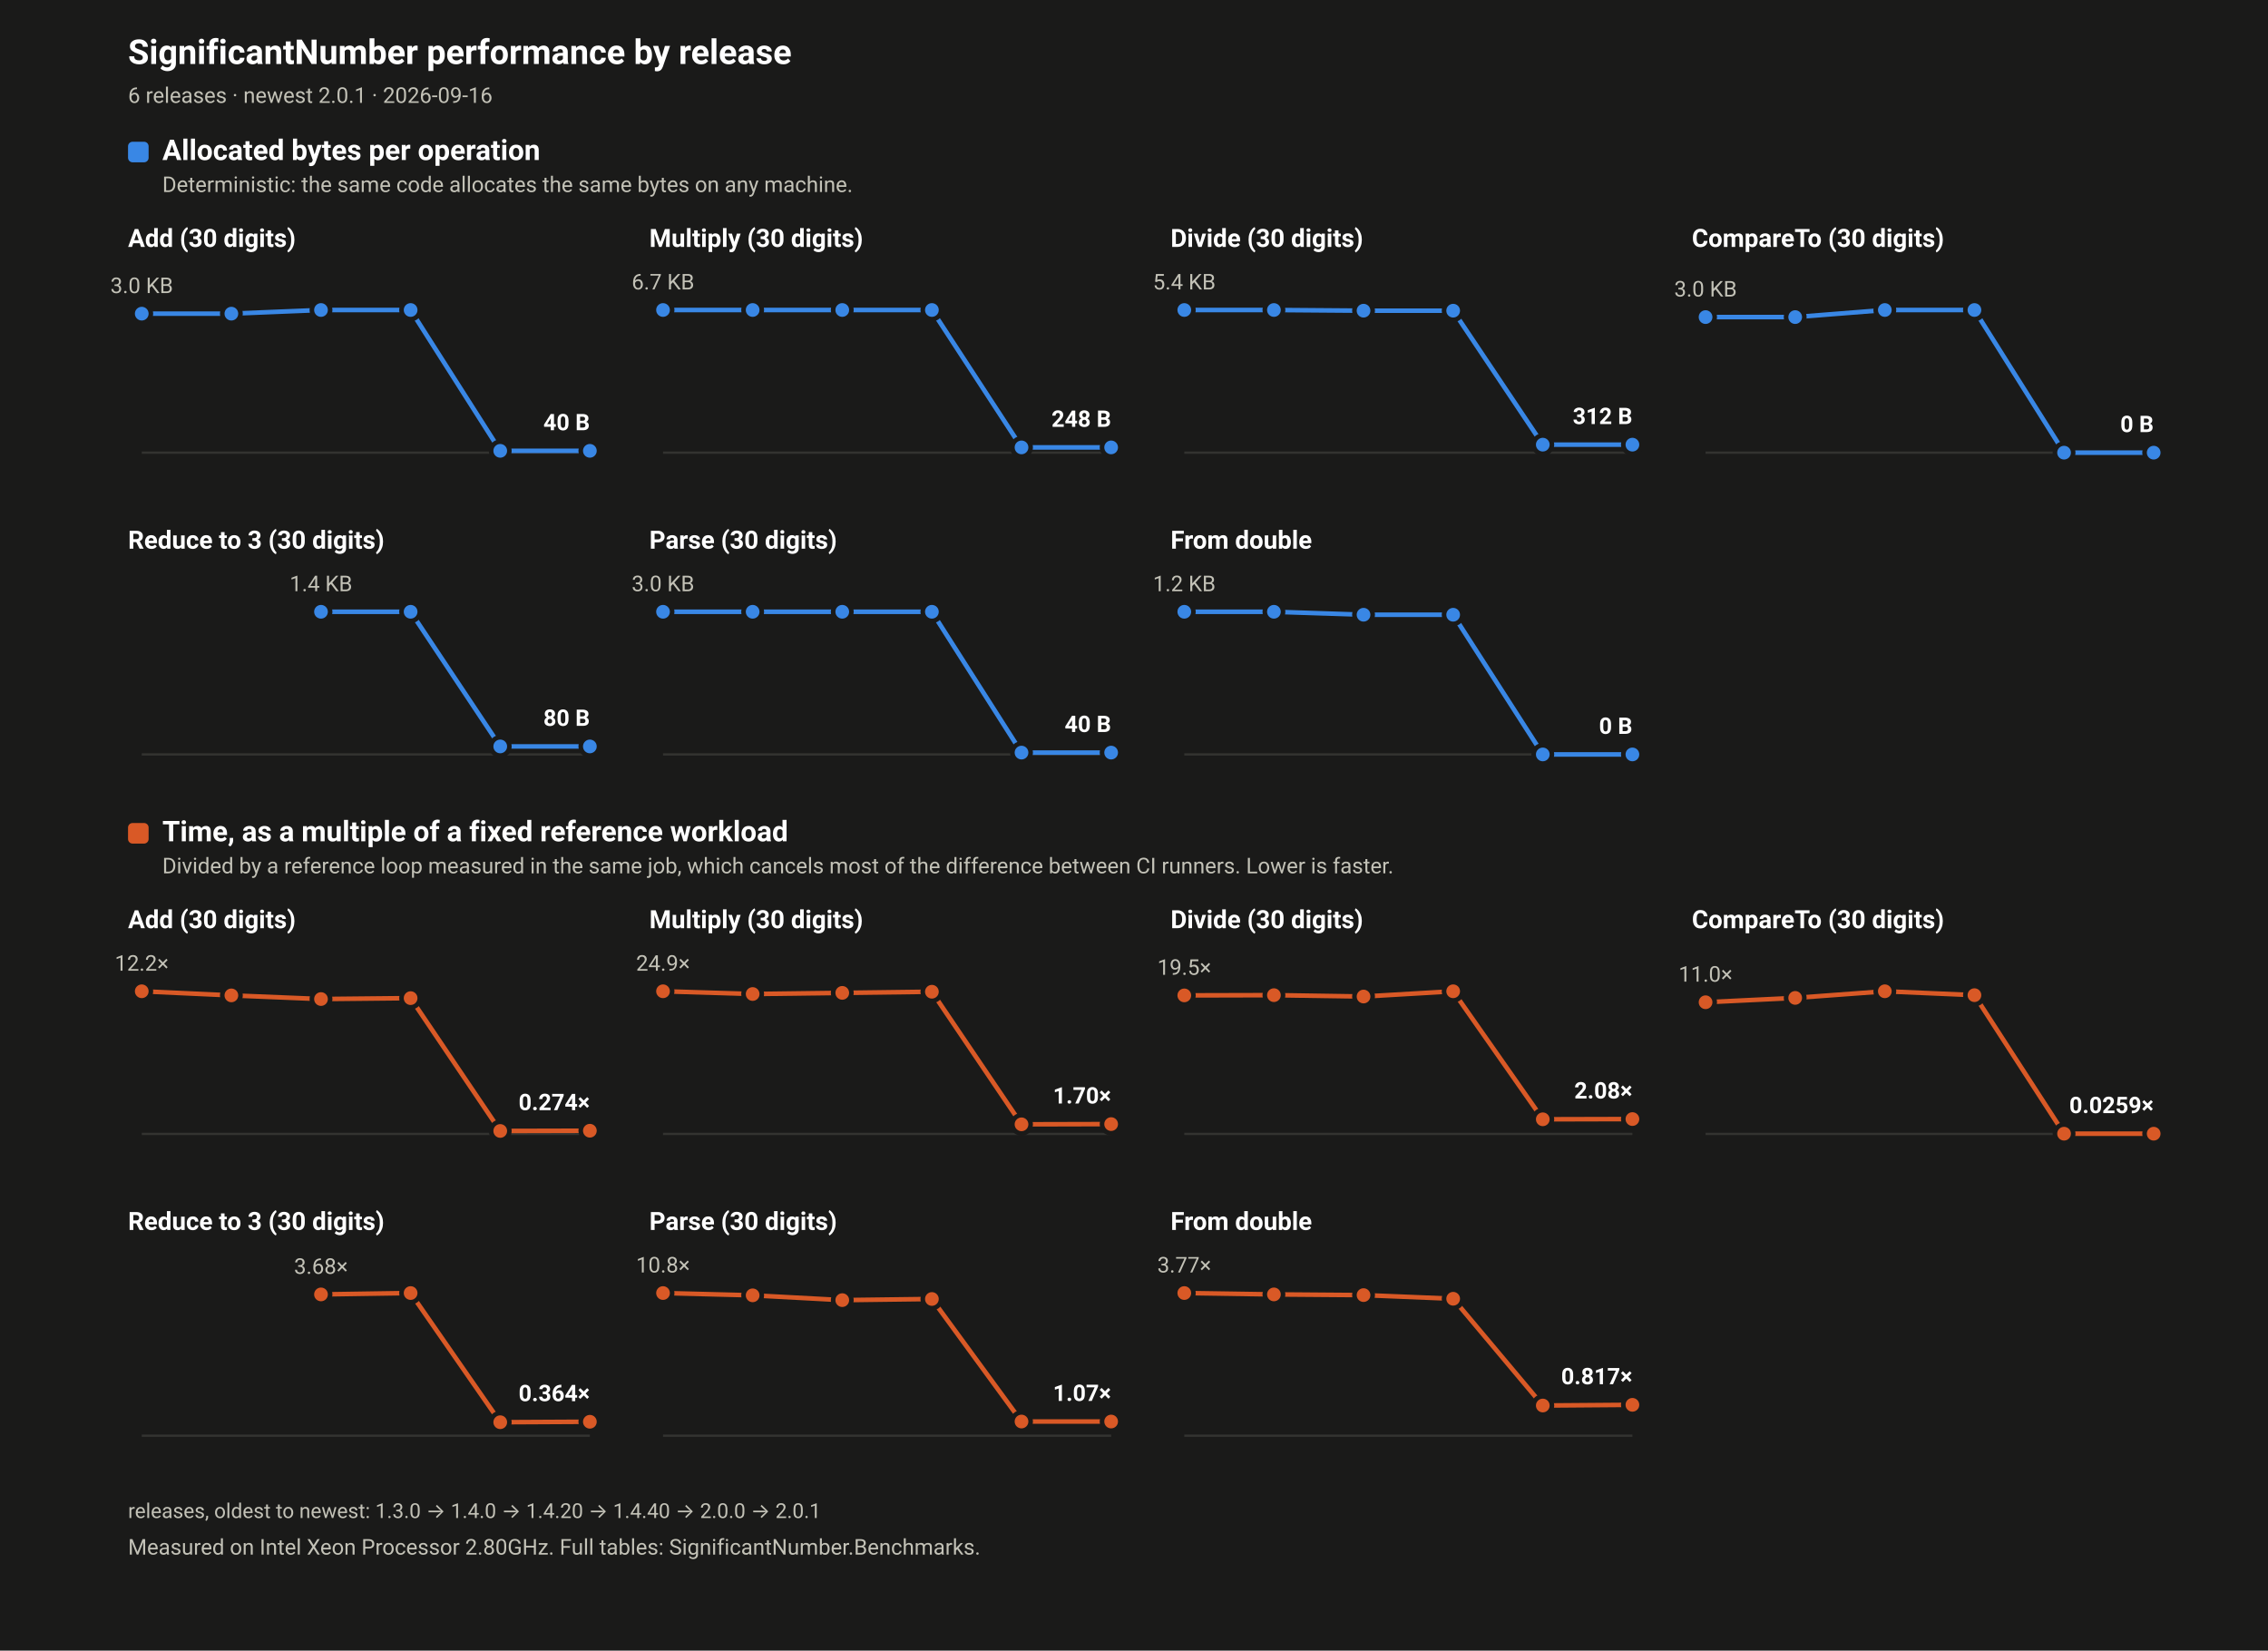
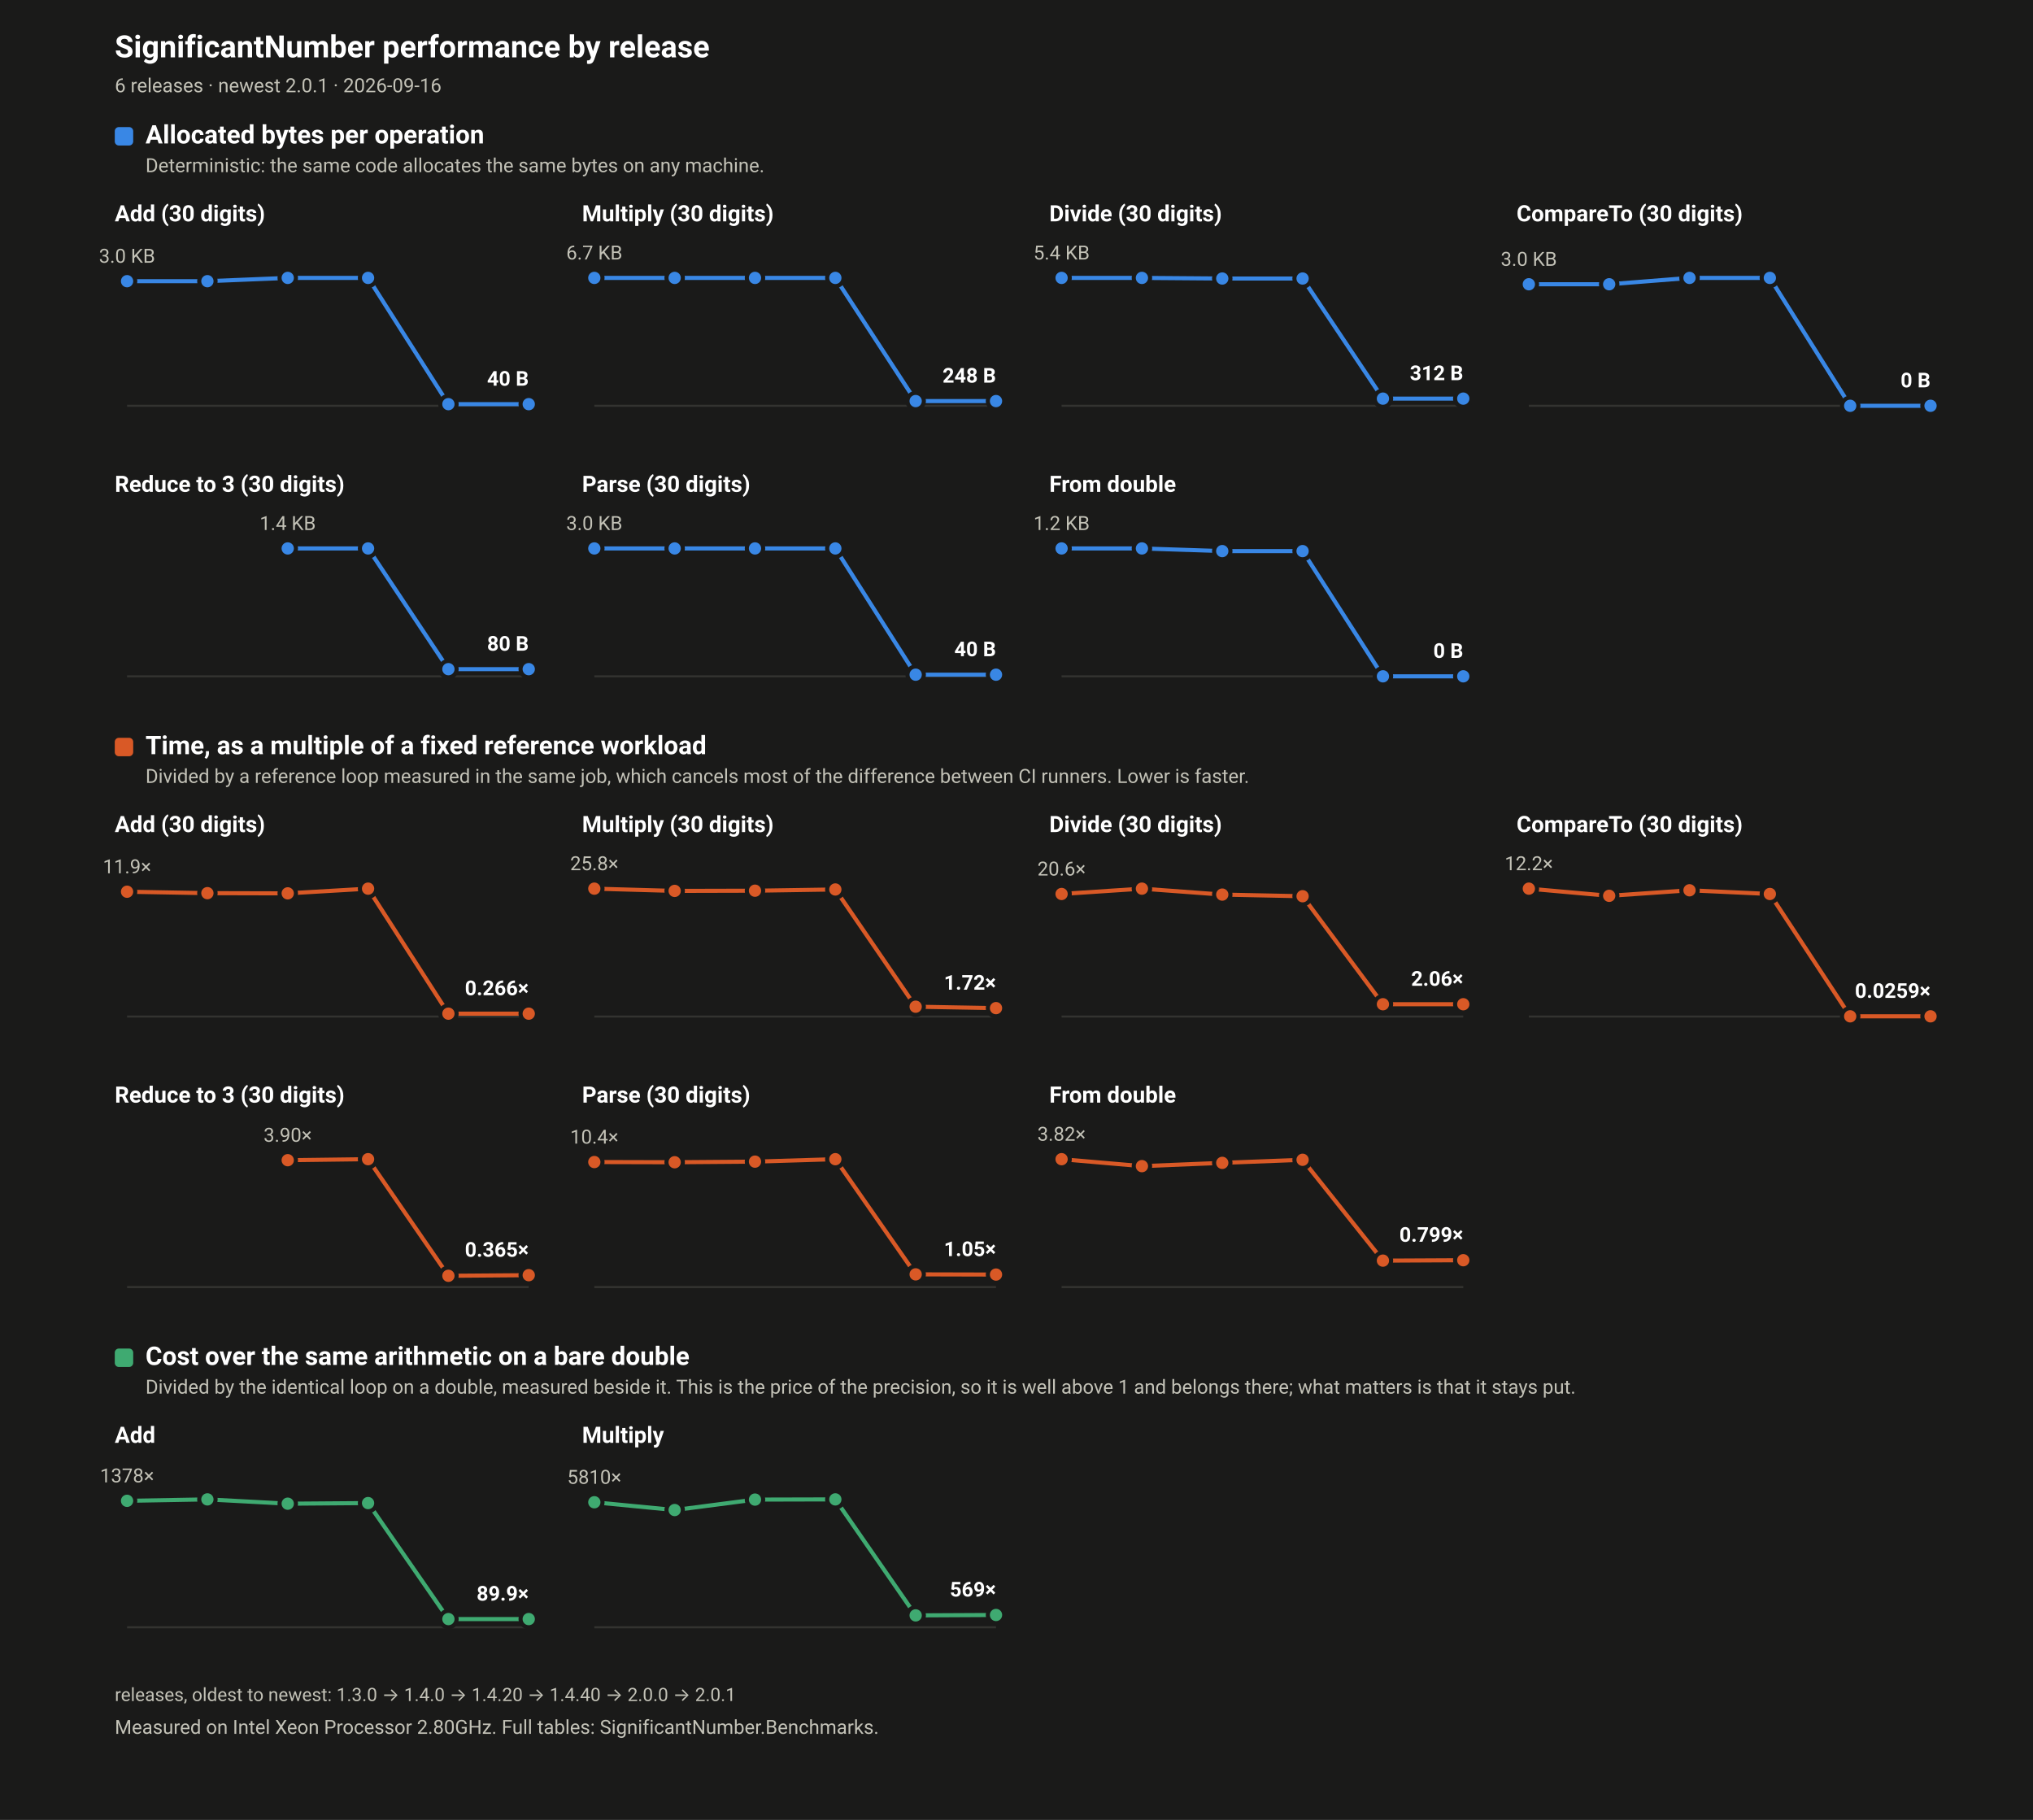
- <svg xmlns="http://www.w3.org/2000/svg" width="992" height="722" viewBox="0 0 992 722" role="img" aria-label="SignificantNumber allocation and relative time per release">
+ <svg xmlns="http://www.w3.org/2000/svg" width="992" height="888" viewBox="0 0 992 888" role="img" aria-label="SignificantNumber allocation and relative time per release">
  <style>
  text { font-family: ui-sans-serif, -apple-system, 'Segoe UI', Roboto, sans-serif; fill: #ffffff; }
  .title { font-size: 15px; font-weight: 600; }
  .section { font-size: 12.5px; font-weight: 600; }
  .panel-title { font-size: 11px; font-weight: 600; fill: #ffffff; }
  .muted, .muted-value, .caption { font-size: 9.5px; fill: #c3c2b7; }
  .value { font-size: 10px; font-weight: 600; fill: #ffffff; }
  .tick { font-size: 9px; fill: #c3c2b7; }
  .axis { stroke: #333330; stroke-width: 1; }
</style>
-   <rect width="992" height="722" fill="#1a1a19" />
+   <rect width="992" height="888" fill="#1a1a19" />
  <text x="56" y="28" class="title">SignificantNumber performance by release</text>
  <text x="56" y="45" class="caption">6 releases · newest 2.0.1 · 2026-09-16</text>
  <rect x="56" y="62" width="9" height="9" rx="2" fill="#3987e5" />
  <text x="71" y="70" class="section">Allocated bytes per operation</text>
  <text x="71" y="84" class="caption">Deterministic: the same code allocates the same bytes on any machine.</text>
  <text x="56" y="108" class="panel-title">Add (30 digits)</text>
  <line x1="62" y1="198.0" x2="258" y2="198.0" class="axis" />
  <polyline points="62.0,137.2 101.2,137.2 140.4,135.6 179.6,135.6 218.8,197.2 258.0,197.2" fill="none" stroke="#3987e5" stroke-width="2" stroke-linejoin="round" stroke-linecap="round" />
  <circle cx="62.0" cy="137.2" r="4" fill="#3987e5" stroke="#1a1a19" stroke-width="2" />
  <circle cx="101.2" cy="137.2" r="4" fill="#3987e5" stroke="#1a1a19" stroke-width="2" />
  <circle cx="140.4" cy="135.6" r="4" fill="#3987e5" stroke="#1a1a19" stroke-width="2" />
  <circle cx="179.6" cy="135.6" r="4" fill="#3987e5" stroke="#1a1a19" stroke-width="2" />
  <circle cx="218.8" cy="197.2" r="4" fill="#3987e5" stroke="#1a1a19" stroke-width="2" />
  <circle cx="258.0" cy="197.2" r="4" fill="#3987e5" stroke="#1a1a19" stroke-width="2" />
  <text x="258.0" y="188.2" class="value" text-anchor="end">40 B</text>
  <text x="62.0" y="128.2" class="muted-value" text-anchor="middle">3.0 KB</text>
  <text x="284" y="108" class="panel-title">Multiply (30 digits)</text>
  <line x1="290" y1="198.0" x2="486" y2="198.0" class="axis" />
  <polyline points="290.0,135.6 329.2,135.6 368.4,135.6 407.6,135.6 446.8,195.7 486.0,195.7" fill="none" stroke="#3987e5" stroke-width="2" stroke-linejoin="round" stroke-linecap="round" />
  <circle cx="290.0" cy="135.6" r="4" fill="#3987e5" stroke="#1a1a19" stroke-width="2" />
  <circle cx="329.2" cy="135.6" r="4" fill="#3987e5" stroke="#1a1a19" stroke-width="2" />
  <circle cx="368.4" cy="135.6" r="4" fill="#3987e5" stroke="#1a1a19" stroke-width="2" />
  <circle cx="407.6" cy="135.6" r="4" fill="#3987e5" stroke="#1a1a19" stroke-width="2" />
  <circle cx="446.8" cy="195.7" r="4" fill="#3987e5" stroke="#1a1a19" stroke-width="2" />
  <circle cx="486.0" cy="195.7" r="4" fill="#3987e5" stroke="#1a1a19" stroke-width="2" />
  <text x="486.0" y="186.7" class="value" text-anchor="end">248 B</text>
  <text x="290.0" y="126.6" class="muted-value" text-anchor="middle">6.7 KB</text>
  <text x="512" y="108" class="panel-title">Divide (30 digits)</text>
  <line x1="518" y1="198.0" x2="714" y2="198.0" class="axis" />
  <polyline points="518.0,135.6 557.2,135.6 596.4,135.9 635.6,135.9 674.8,194.5 714.0,194.5" fill="none" stroke="#3987e5" stroke-width="2" stroke-linejoin="round" stroke-linecap="round" />
  <circle cx="518.0" cy="135.6" r="4" fill="#3987e5" stroke="#1a1a19" stroke-width="2" />
  <circle cx="557.2" cy="135.6" r="4" fill="#3987e5" stroke="#1a1a19" stroke-width="2" />
  <circle cx="596.4" cy="135.9" r="4" fill="#3987e5" stroke="#1a1a19" stroke-width="2" />
  <circle cx="635.6" cy="135.9" r="4" fill="#3987e5" stroke="#1a1a19" stroke-width="2" />
  <circle cx="674.8" cy="194.5" r="4" fill="#3987e5" stroke="#1a1a19" stroke-width="2" />
  <circle cx="714.0" cy="194.5" r="4" fill="#3987e5" stroke="#1a1a19" stroke-width="2" />
  <text x="714.0" y="185.5" class="value" text-anchor="end">312 B</text>
  <text x="518.0" y="126.6" class="muted-value" text-anchor="middle">5.4 KB</text>
  <text x="740" y="108" class="panel-title">CompareTo (30 digits)</text>
  <line x1="746" y1="198.0" x2="942" y2="198.0" class="axis" />
  <polyline points="746.0,138.7 785.2,138.7 824.4,135.6 863.6,135.6 902.8,198.0 942.0,198.0" fill="none" stroke="#3987e5" stroke-width="2" stroke-linejoin="round" stroke-linecap="round" />
  <circle cx="746.0" cy="138.7" r="4" fill="#3987e5" stroke="#1a1a19" stroke-width="2" />
  <circle cx="785.2" cy="138.7" r="4" fill="#3987e5" stroke="#1a1a19" stroke-width="2" />
  <circle cx="824.4" cy="135.6" r="4" fill="#3987e5" stroke="#1a1a19" stroke-width="2" />
  <circle cx="863.6" cy="135.6" r="4" fill="#3987e5" stroke="#1a1a19" stroke-width="2" />
  <circle cx="902.8" cy="198.0" r="4" fill="#3987e5" stroke="#1a1a19" stroke-width="2" />
  <circle cx="942.0" cy="198.0" r="4" fill="#3987e5" stroke="#1a1a19" stroke-width="2" />
  <text x="942.0" y="189.0" class="value" text-anchor="end">0 B</text>
  <text x="746.0" y="129.7" class="muted-value" text-anchor="middle">3.0 KB</text>
  <text x="56" y="240" class="panel-title">Reduce to 3 (30 digits)</text>
  <line x1="62" y1="330.0" x2="258" y2="330.0" class="axis" />
  <polyline points="140.4,267.6 179.6,267.6 218.8,326.5 258.0,326.5" fill="none" stroke="#3987e5" stroke-width="2" stroke-linejoin="round" stroke-linecap="round" />
  <circle cx="140.4" cy="267.6" r="4" fill="#3987e5" stroke="#1a1a19" stroke-width="2" />
  <circle cx="179.6" cy="267.6" r="4" fill="#3987e5" stroke="#1a1a19" stroke-width="2" />
  <circle cx="218.8" cy="326.5" r="4" fill="#3987e5" stroke="#1a1a19" stroke-width="2" />
  <circle cx="258.0" cy="326.5" r="4" fill="#3987e5" stroke="#1a1a19" stroke-width="2" />
  <text x="258.0" y="317.5" class="value" text-anchor="end">80 B</text>
  <text x="140.4" y="258.6" class="muted-value" text-anchor="middle">1.4 KB</text>
  <text x="284" y="240" class="panel-title">Parse (30 digits)</text>
  <line x1="290" y1="330.0" x2="486" y2="330.0" class="axis" />
  <polyline points="290.0,267.6 329.2,267.6 368.4,267.6 407.6,267.6 446.8,329.2 486.0,329.2" fill="none" stroke="#3987e5" stroke-width="2" stroke-linejoin="round" stroke-linecap="round" />
  <circle cx="290.0" cy="267.6" r="4" fill="#3987e5" stroke="#1a1a19" stroke-width="2" />
  <circle cx="329.2" cy="267.6" r="4" fill="#3987e5" stroke="#1a1a19" stroke-width="2" />
  <circle cx="368.4" cy="267.6" r="4" fill="#3987e5" stroke="#1a1a19" stroke-width="2" />
  <circle cx="407.6" cy="267.6" r="4" fill="#3987e5" stroke="#1a1a19" stroke-width="2" />
  <circle cx="446.8" cy="329.2" r="4" fill="#3987e5" stroke="#1a1a19" stroke-width="2" />
  <circle cx="486.0" cy="329.2" r="4" fill="#3987e5" stroke="#1a1a19" stroke-width="2" />
  <text x="486.0" y="320.2" class="value" text-anchor="end">40 B</text>
  <text x="290.0" y="258.6" class="muted-value" text-anchor="middle">3.0 KB</text>
  <text x="512" y="240" class="panel-title">From double</text>
  <line x1="518" y1="330.0" x2="714" y2="330.0" class="axis" />
  <polyline points="518.0,267.6 557.2,267.6 596.4,268.9 635.6,268.9 674.8,330.0 714.0,330.0" fill="none" stroke="#3987e5" stroke-width="2" stroke-linejoin="round" stroke-linecap="round" />
  <circle cx="518.0" cy="267.6" r="4" fill="#3987e5" stroke="#1a1a19" stroke-width="2" />
  <circle cx="557.2" cy="267.6" r="4" fill="#3987e5" stroke="#1a1a19" stroke-width="2" />
  <circle cx="596.4" cy="268.9" r="4" fill="#3987e5" stroke="#1a1a19" stroke-width="2" />
  <circle cx="635.6" cy="268.9" r="4" fill="#3987e5" stroke="#1a1a19" stroke-width="2" />
  <circle cx="674.8" cy="330.0" r="4" fill="#3987e5" stroke="#1a1a19" stroke-width="2" />
  <circle cx="714.0" cy="330.0" r="4" fill="#3987e5" stroke="#1a1a19" stroke-width="2" />
  <text x="714.0" y="321.0" class="value" text-anchor="end">0 B</text>
  <text x="518.0" y="258.6" class="muted-value" text-anchor="middle">1.2 KB</text>
  <rect x="56" y="360" width="9" height="9" rx="2" fill="#d95926" />
  <text x="71" y="368" class="section">Time, as a multiple of a fixed reference workload</text>
  <text x="71" y="382" class="caption">Divided by a reference loop measured in the same job, which cancels most of the difference between CI runners. Lower is faster.</text>
  <text x="56" y="406" class="panel-title">Add (30 digits)</text>
  <line x1="62" y1="496.0" x2="258" y2="496.0" class="axis" />
-   <polyline points="62.0,433.6 101.2,435.4 140.4,437.0 179.6,436.6 218.8,494.7 258.0,494.6" fill="none" stroke="#d95926" stroke-width="2" stroke-linejoin="round" stroke-linecap="round" />
-   <circle cx="62.0" cy="433.6" r="4" fill="#d95926" stroke="#1a1a19" stroke-width="2" />
-   <circle cx="101.2" cy="435.4" r="4" fill="#d95926" stroke="#1a1a19" stroke-width="2" />
-   <circle cx="140.4" cy="437.0" r="4" fill="#d95926" stroke="#1a1a19" stroke-width="2" />
-   <circle cx="179.6" cy="436.6" r="4" fill="#d95926" stroke="#1a1a19" stroke-width="2" />
-   <circle cx="218.8" cy="494.7" r="4" fill="#d95926" stroke="#1a1a19" stroke-width="2" />
+   <polyline points="62.0,435.1 101.2,435.8 140.4,435.9 179.6,433.6 218.8,494.6 258.0,494.6" fill="none" stroke="#d95926" stroke-width="2" stroke-linejoin="round" stroke-linecap="round" />
+   <circle cx="62.0" cy="435.1" r="4" fill="#d95926" stroke="#1a1a19" stroke-width="2" />
+   <circle cx="101.2" cy="435.8" r="4" fill="#d95926" stroke="#1a1a19" stroke-width="2" />
+   <circle cx="140.4" cy="435.9" r="4" fill="#d95926" stroke="#1a1a19" stroke-width="2" />
+   <circle cx="179.6" cy="433.6" r="4" fill="#d95926" stroke="#1a1a19" stroke-width="2" />
+   <circle cx="218.8" cy="494.6" r="4" fill="#d95926" stroke="#1a1a19" stroke-width="2" />
  <circle cx="258.0" cy="494.6" r="4" fill="#d95926" stroke="#1a1a19" stroke-width="2" />
-   <text x="258.0" y="485.6" class="value" text-anchor="end">0.274×</text>
-   <text x="62.0" y="424.6" class="muted-value" text-anchor="middle">12.2×</text>
+   <text x="258.0" y="485.6" class="value" text-anchor="end">0.266×</text>
+   <text x="62.0" y="426.1" class="muted-value" text-anchor="middle">11.9×</text>
  <text x="284" y="406" class="panel-title">Multiply (30 digits)</text>
  <line x1="290" y1="496.0" x2="486" y2="496.0" class="axis" />
-   <polyline points="290.0,433.6 329.2,434.8 368.4,434.3 407.6,433.8 446.8,491.8 486.0,491.7" fill="none" stroke="#d95926" stroke-width="2" stroke-linejoin="round" stroke-linecap="round" />
+   <polyline points="290.0,433.6 329.2,434.7 368.4,434.6 407.6,434.0 446.8,491.2 486.0,491.9" fill="none" stroke="#d95926" stroke-width="2" stroke-linejoin="round" stroke-linecap="round" />
  <circle cx="290.0" cy="433.6" r="4" fill="#d95926" stroke="#1a1a19" stroke-width="2" />
-   <circle cx="329.2" cy="434.8" r="4" fill="#d95926" stroke="#1a1a19" stroke-width="2" />
-   <circle cx="368.4" cy="434.3" r="4" fill="#d95926" stroke="#1a1a19" stroke-width="2" />
-   <circle cx="407.6" cy="433.8" r="4" fill="#d95926" stroke="#1a1a19" stroke-width="2" />
-   <circle cx="446.8" cy="491.8" r="4" fill="#d95926" stroke="#1a1a19" stroke-width="2" />
-   <circle cx="486.0" cy="491.7" r="4" fill="#d95926" stroke="#1a1a19" stroke-width="2" />
-   <text x="486.0" y="482.7" class="value" text-anchor="end">1.70×</text>
-   <text x="290.0" y="424.6" class="muted-value" text-anchor="middle">24.9×</text>
+   <circle cx="329.2" cy="434.7" r="4" fill="#d95926" stroke="#1a1a19" stroke-width="2" />
+   <circle cx="368.4" cy="434.6" r="4" fill="#d95926" stroke="#1a1a19" stroke-width="2" />
+   <circle cx="407.6" cy="434.0" r="4" fill="#d95926" stroke="#1a1a19" stroke-width="2" />
+   <circle cx="446.8" cy="491.2" r="4" fill="#d95926" stroke="#1a1a19" stroke-width="2" />
+   <circle cx="486.0" cy="491.9" r="4" fill="#d95926" stroke="#1a1a19" stroke-width="2" />
+   <text x="486.0" y="482.9" class="value" text-anchor="end">1.72×</text>
+   <text x="290.0" y="424.6" class="muted-value" text-anchor="middle">25.8×</text>
  <text x="512" y="406" class="panel-title">Divide (30 digits)</text>
  <line x1="518" y1="496.0" x2="714" y2="496.0" class="axis" />
-   <polyline points="518.0,435.4 557.2,435.3 596.4,435.9 635.6,433.6 674.8,489.6 714.0,489.5" fill="none" stroke="#d95926" stroke-width="2" stroke-linejoin="round" stroke-linecap="round" />
-   <circle cx="518.0" cy="435.4" r="4" fill="#d95926" stroke="#1a1a19" stroke-width="2" />
-   <circle cx="557.2" cy="435.3" r="4" fill="#d95926" stroke="#1a1a19" stroke-width="2" />
-   <circle cx="596.4" cy="435.9" r="4" fill="#d95926" stroke="#1a1a19" stroke-width="2" />
-   <circle cx="635.6" cy="433.6" r="4" fill="#d95926" stroke="#1a1a19" stroke-width="2" />
-   <circle cx="674.8" cy="489.6" r="4" fill="#d95926" stroke="#1a1a19" stroke-width="2" />
-   <circle cx="714.0" cy="489.5" r="4" fill="#d95926" stroke="#1a1a19" stroke-width="2" />
-   <text x="714.0" y="480.5" class="value" text-anchor="end">2.08×</text>
-   <text x="518.0" y="426.4" class="muted-value" text-anchor="middle">19.5×</text>
+   <polyline points="518.0,436.2 557.2,433.6 596.4,436.5 635.6,437.3 674.8,490.0 714.0,490.0" fill="none" stroke="#d95926" stroke-width="2" stroke-linejoin="round" stroke-linecap="round" />
+   <circle cx="518.0" cy="436.2" r="4" fill="#d95926" stroke="#1a1a19" stroke-width="2" />
+   <circle cx="557.2" cy="433.6" r="4" fill="#d95926" stroke="#1a1a19" stroke-width="2" />
+   <circle cx="596.4" cy="436.5" r="4" fill="#d95926" stroke="#1a1a19" stroke-width="2" />
+   <circle cx="635.6" cy="437.3" r="4" fill="#d95926" stroke="#1a1a19" stroke-width="2" />
+   <circle cx="674.8" cy="490.0" r="4" fill="#d95926" stroke="#1a1a19" stroke-width="2" />
+   <circle cx="714.0" cy="490.0" r="4" fill="#d95926" stroke="#1a1a19" stroke-width="2" />
+   <text x="714.0" y="481.0" class="value" text-anchor="end">2.06×</text>
+   <text x="518.0" y="427.2" class="muted-value" text-anchor="middle">20.6×</text>
  <text x="740" y="406" class="panel-title">CompareTo (30 digits)</text>
  <line x1="746" y1="496.0" x2="942" y2="496.0" class="axis" />
-   <polyline points="746.0,438.4 785.2,436.5 824.4,433.6 863.6,435.3 902.8,495.9 942.0,495.9" fill="none" stroke="#d95926" stroke-width="2" stroke-linejoin="round" stroke-linecap="round" />
-   <circle cx="746.0" cy="438.4" r="4" fill="#d95926" stroke="#1a1a19" stroke-width="2" />
-   <circle cx="785.2" cy="436.5" r="4" fill="#d95926" stroke="#1a1a19" stroke-width="2" />
-   <circle cx="824.4" cy="433.6" r="4" fill="#d95926" stroke="#1a1a19" stroke-width="2" />
-   <circle cx="863.6" cy="435.3" r="4" fill="#d95926" stroke="#1a1a19" stroke-width="2" />
+   <polyline points="746.0,433.6 785.2,437.1 824.4,434.4 863.6,436.2 902.8,495.9 942.0,495.9" fill="none" stroke="#d95926" stroke-width="2" stroke-linejoin="round" stroke-linecap="round" />
+   <circle cx="746.0" cy="433.6" r="4" fill="#d95926" stroke="#1a1a19" stroke-width="2" />
+   <circle cx="785.2" cy="437.1" r="4" fill="#d95926" stroke="#1a1a19" stroke-width="2" />
+   <circle cx="824.4" cy="434.4" r="4" fill="#d95926" stroke="#1a1a19" stroke-width="2" />
+   <circle cx="863.6" cy="436.2" r="4" fill="#d95926" stroke="#1a1a19" stroke-width="2" />
  <circle cx="902.8" cy="495.9" r="4" fill="#d95926" stroke="#1a1a19" stroke-width="2" />
  <circle cx="942.0" cy="495.9" r="4" fill="#d95926" stroke="#1a1a19" stroke-width="2" />
  <text x="942.0" y="486.9" class="value" text-anchor="end">0.0259×</text>
-   <text x="746.0" y="429.4" class="muted-value" text-anchor="middle">11.0×</text>
+   <text x="746.0" y="424.6" class="muted-value" text-anchor="middle">12.2×</text>
  <text x="56" y="538" class="panel-title">Reduce to 3 (30 digits)</text>
  <line x1="62" y1="628.0" x2="258" y2="628.0" class="axis" />
-   <polyline points="140.4,566.2 179.6,565.6 218.8,622.1 258.0,621.9" fill="none" stroke="#d95926" stroke-width="2" stroke-linejoin="round" stroke-linecap="round" />
-   <circle cx="140.4" cy="566.2" r="4" fill="#d95926" stroke="#1a1a19" stroke-width="2" />
+   <polyline points="140.4,566.1 179.6,565.6 218.8,622.5 258.0,622.2" fill="none" stroke="#d95926" stroke-width="2" stroke-linejoin="round" stroke-linecap="round" />
+   <circle cx="140.4" cy="566.1" r="4" fill="#d95926" stroke="#1a1a19" stroke-width="2" />
  <circle cx="179.6" cy="565.6" r="4" fill="#d95926" stroke="#1a1a19" stroke-width="2" />
-   <circle cx="218.8" cy="622.1" r="4" fill="#d95926" stroke="#1a1a19" stroke-width="2" />
-   <circle cx="258.0" cy="621.9" r="4" fill="#d95926" stroke="#1a1a19" stroke-width="2" />
-   <text x="258.0" y="612.9" class="value" text-anchor="end">0.364×</text>
-   <text x="140.4" y="557.2" class="muted-value" text-anchor="middle">3.68×</text>
+   <circle cx="218.8" cy="622.5" r="4" fill="#d95926" stroke="#1a1a19" stroke-width="2" />
+   <circle cx="258.0" cy="622.2" r="4" fill="#d95926" stroke="#1a1a19" stroke-width="2" />
+   <text x="258.0" y="613.2" class="value" text-anchor="end">0.365×</text>
+   <text x="140.4" y="557.1" class="muted-value" text-anchor="middle">3.90×</text>
  <text x="284" y="538" class="panel-title">Parse (30 digits)</text>
  <line x1="290" y1="628.0" x2="486" y2="628.0" class="axis" />
-   <polyline points="290.0,565.6 329.2,566.6 368.4,568.7 407.6,568.2 446.8,621.8 486.0,621.8" fill="none" stroke="#d95926" stroke-width="2" stroke-linejoin="round" stroke-linecap="round" />
-   <circle cx="290.0" cy="565.6" r="4" fill="#d95926" stroke="#1a1a19" stroke-width="2" />
-   <circle cx="329.2" cy="566.6" r="4" fill="#d95926" stroke="#1a1a19" stroke-width="2" />
-   <circle cx="368.4" cy="568.7" r="4" fill="#d95926" stroke="#1a1a19" stroke-width="2" />
-   <circle cx="407.6" cy="568.2" r="4" fill="#d95926" stroke="#1a1a19" stroke-width="2" />
+   <polyline points="290.0,567.0 329.2,567.1 368.4,566.8 407.6,565.6 446.8,621.8 486.0,621.9" fill="none" stroke="#d95926" stroke-width="2" stroke-linejoin="round" stroke-linecap="round" />
+   <circle cx="290.0" cy="567.0" r="4" fill="#d95926" stroke="#1a1a19" stroke-width="2" />
+   <circle cx="329.2" cy="567.1" r="4" fill="#d95926" stroke="#1a1a19" stroke-width="2" />
+   <circle cx="368.4" cy="566.8" r="4" fill="#d95926" stroke="#1a1a19" stroke-width="2" />
+   <circle cx="407.6" cy="565.6" r="4" fill="#d95926" stroke="#1a1a19" stroke-width="2" />
  <circle cx="446.8" cy="621.8" r="4" fill="#d95926" stroke="#1a1a19" stroke-width="2" />
-   <circle cx="486.0" cy="621.8" r="4" fill="#d95926" stroke="#1a1a19" stroke-width="2" />
-   <text x="486.0" y="612.8" class="value" text-anchor="end">1.07×</text>
-   <text x="290.0" y="556.6" class="muted-value" text-anchor="middle">10.8×</text>
+   <circle cx="486.0" cy="621.9" r="4" fill="#d95926" stroke="#1a1a19" stroke-width="2" />
+   <text x="486.0" y="612.9" class="value" text-anchor="end">1.05×</text>
+   <text x="290.0" y="558.0" class="muted-value" text-anchor="middle">10.4×</text>
  <text x="512" y="538" class="panel-title">From double</text>
  <line x1="518" y1="628.0" x2="714" y2="628.0" class="axis" />
-   <polyline points="518.0,565.6 557.2,566.2 596.4,566.5 635.6,568.1 674.8,614.8 714.0,614.5" fill="none" stroke="#d95926" stroke-width="2" stroke-linejoin="round" stroke-linecap="round" />
+   <polyline points="518.0,565.6 557.2,569.0 596.4,567.4 635.6,565.9 674.8,615.1 714.0,614.9" fill="none" stroke="#d95926" stroke-width="2" stroke-linejoin="round" stroke-linecap="round" />
  <circle cx="518.0" cy="565.6" r="4" fill="#d95926" stroke="#1a1a19" stroke-width="2" />
-   <circle cx="557.2" cy="566.2" r="4" fill="#d95926" stroke="#1a1a19" stroke-width="2" />
-   <circle cx="596.4" cy="566.5" r="4" fill="#d95926" stroke="#1a1a19" stroke-width="2" />
-   <circle cx="635.6" cy="568.1" r="4" fill="#d95926" stroke="#1a1a19" stroke-width="2" />
-   <circle cx="674.8" cy="614.8" r="4" fill="#d95926" stroke="#1a1a19" stroke-width="2" />
-   <circle cx="714.0" cy="614.5" r="4" fill="#d95926" stroke="#1a1a19" stroke-width="2" />
-   <text x="714.0" y="605.5" class="value" text-anchor="end">0.817×</text>
-   <text x="518.0" y="556.6" class="muted-value" text-anchor="middle">3.77×</text>
-   <text x="56" y="664" class="tick">releases, oldest to newest: 1.3.0 → 1.4.0 → 1.4.20 → 1.4.40 → 2.0.0 → 2.0.1</text>
-   <text x="56" y="680" class="caption">Measured on Intel Xeon Processor 2.80GHz. Full tables: SignificantNumber.Benchmarks.</text>
+   <circle cx="557.2" cy="569.0" r="4" fill="#d95926" stroke="#1a1a19" stroke-width="2" />
+   <circle cx="596.4" cy="567.4" r="4" fill="#d95926" stroke="#1a1a19" stroke-width="2" />
+   <circle cx="635.6" cy="565.9" r="4" fill="#d95926" stroke="#1a1a19" stroke-width="2" />
+   <circle cx="674.8" cy="615.1" r="4" fill="#d95926" stroke="#1a1a19" stroke-width="2" />
+   <circle cx="714.0" cy="614.9" r="4" fill="#d95926" stroke="#1a1a19" stroke-width="2" />
+   <text x="714.0" y="605.9" class="value" text-anchor="end">0.799×</text>
+   <text x="518.0" y="556.6" class="muted-value" text-anchor="middle">3.82×</text>
+   <rect x="56" y="658" width="9" height="9" rx="2" fill="#3faa71" />
+   <text x="71" y="666" class="section">Cost over the same arithmetic on a bare double</text>
+   <text x="71" y="680" class="caption">Divided by the identical loop on a double, measured beside it. This is the price of the precision, so it is well above 1 and belongs there; what matters is that it stays put.</text>
+   <text x="56" y="704" class="panel-title">Add</text>
+   <line x1="62" y1="794.0" x2="258" y2="794.0" class="axis" />
+   <polyline points="62.0,732.3 101.2,731.6 140.4,733.7 179.6,733.4 218.8,790.0 258.0,790.0" fill="none" stroke="#3faa71" stroke-width="2" stroke-linejoin="round" stroke-linecap="round" />
+   <circle cx="62.0" cy="732.3" r="4" fill="#3faa71" stroke="#1a1a19" stroke-width="2" />
+   <circle cx="101.2" cy="731.6" r="4" fill="#3faa71" stroke="#1a1a19" stroke-width="2" />
+   <circle cx="140.4" cy="733.7" r="4" fill="#3faa71" stroke="#1a1a19" stroke-width="2" />
+   <circle cx="179.6" cy="733.4" r="4" fill="#3faa71" stroke="#1a1a19" stroke-width="2" />
+   <circle cx="218.8" cy="790.0" r="4" fill="#3faa71" stroke="#1a1a19" stroke-width="2" />
+   <circle cx="258.0" cy="790.0" r="4" fill="#3faa71" stroke="#1a1a19" stroke-width="2" />
+   <text x="258.0" y="781.0" class="value" text-anchor="end">89.9×</text>
+   <text x="62.0" y="723.3" class="muted-value" text-anchor="middle">1378×</text>
+   <text x="284" y="704" class="panel-title">Multiply</text>
+   <line x1="290" y1="794.0" x2="486" y2="794.0" class="axis" />
+   <polyline points="290.0,733.0 329.2,736.8 368.4,731.7 407.6,731.6 446.8,788.2 486.0,788.0" fill="none" stroke="#3faa71" stroke-width="2" stroke-linejoin="round" stroke-linecap="round" />
+   <circle cx="290.0" cy="733.0" r="4" fill="#3faa71" stroke="#1a1a19" stroke-width="2" />
+   <circle cx="329.2" cy="736.8" r="4" fill="#3faa71" stroke="#1a1a19" stroke-width="2" />
+   <circle cx="368.4" cy="731.7" r="4" fill="#3faa71" stroke="#1a1a19" stroke-width="2" />
+   <circle cx="407.6" cy="731.6" r="4" fill="#3faa71" stroke="#1a1a19" stroke-width="2" />
+   <circle cx="446.8" cy="788.2" r="4" fill="#3faa71" stroke="#1a1a19" stroke-width="2" />
+   <circle cx="486.0" cy="788.0" r="4" fill="#3faa71" stroke="#1a1a19" stroke-width="2" />
+   <text x="486.0" y="779.0" class="value" text-anchor="end">569×</text>
+   <text x="290.0" y="724.0" class="muted-value" text-anchor="middle">5810×</text>
+   <text x="56" y="830" class="tick">releases, oldest to newest: 1.3.0 → 1.4.0 → 1.4.20 → 1.4.40 → 2.0.0 → 2.0.1</text>
+   <text x="56" y="846" class="caption">Measured on Intel Xeon Processor 2.80GHz. Full tables: SignificantNumber.Benchmarks.</text>
</svg>
